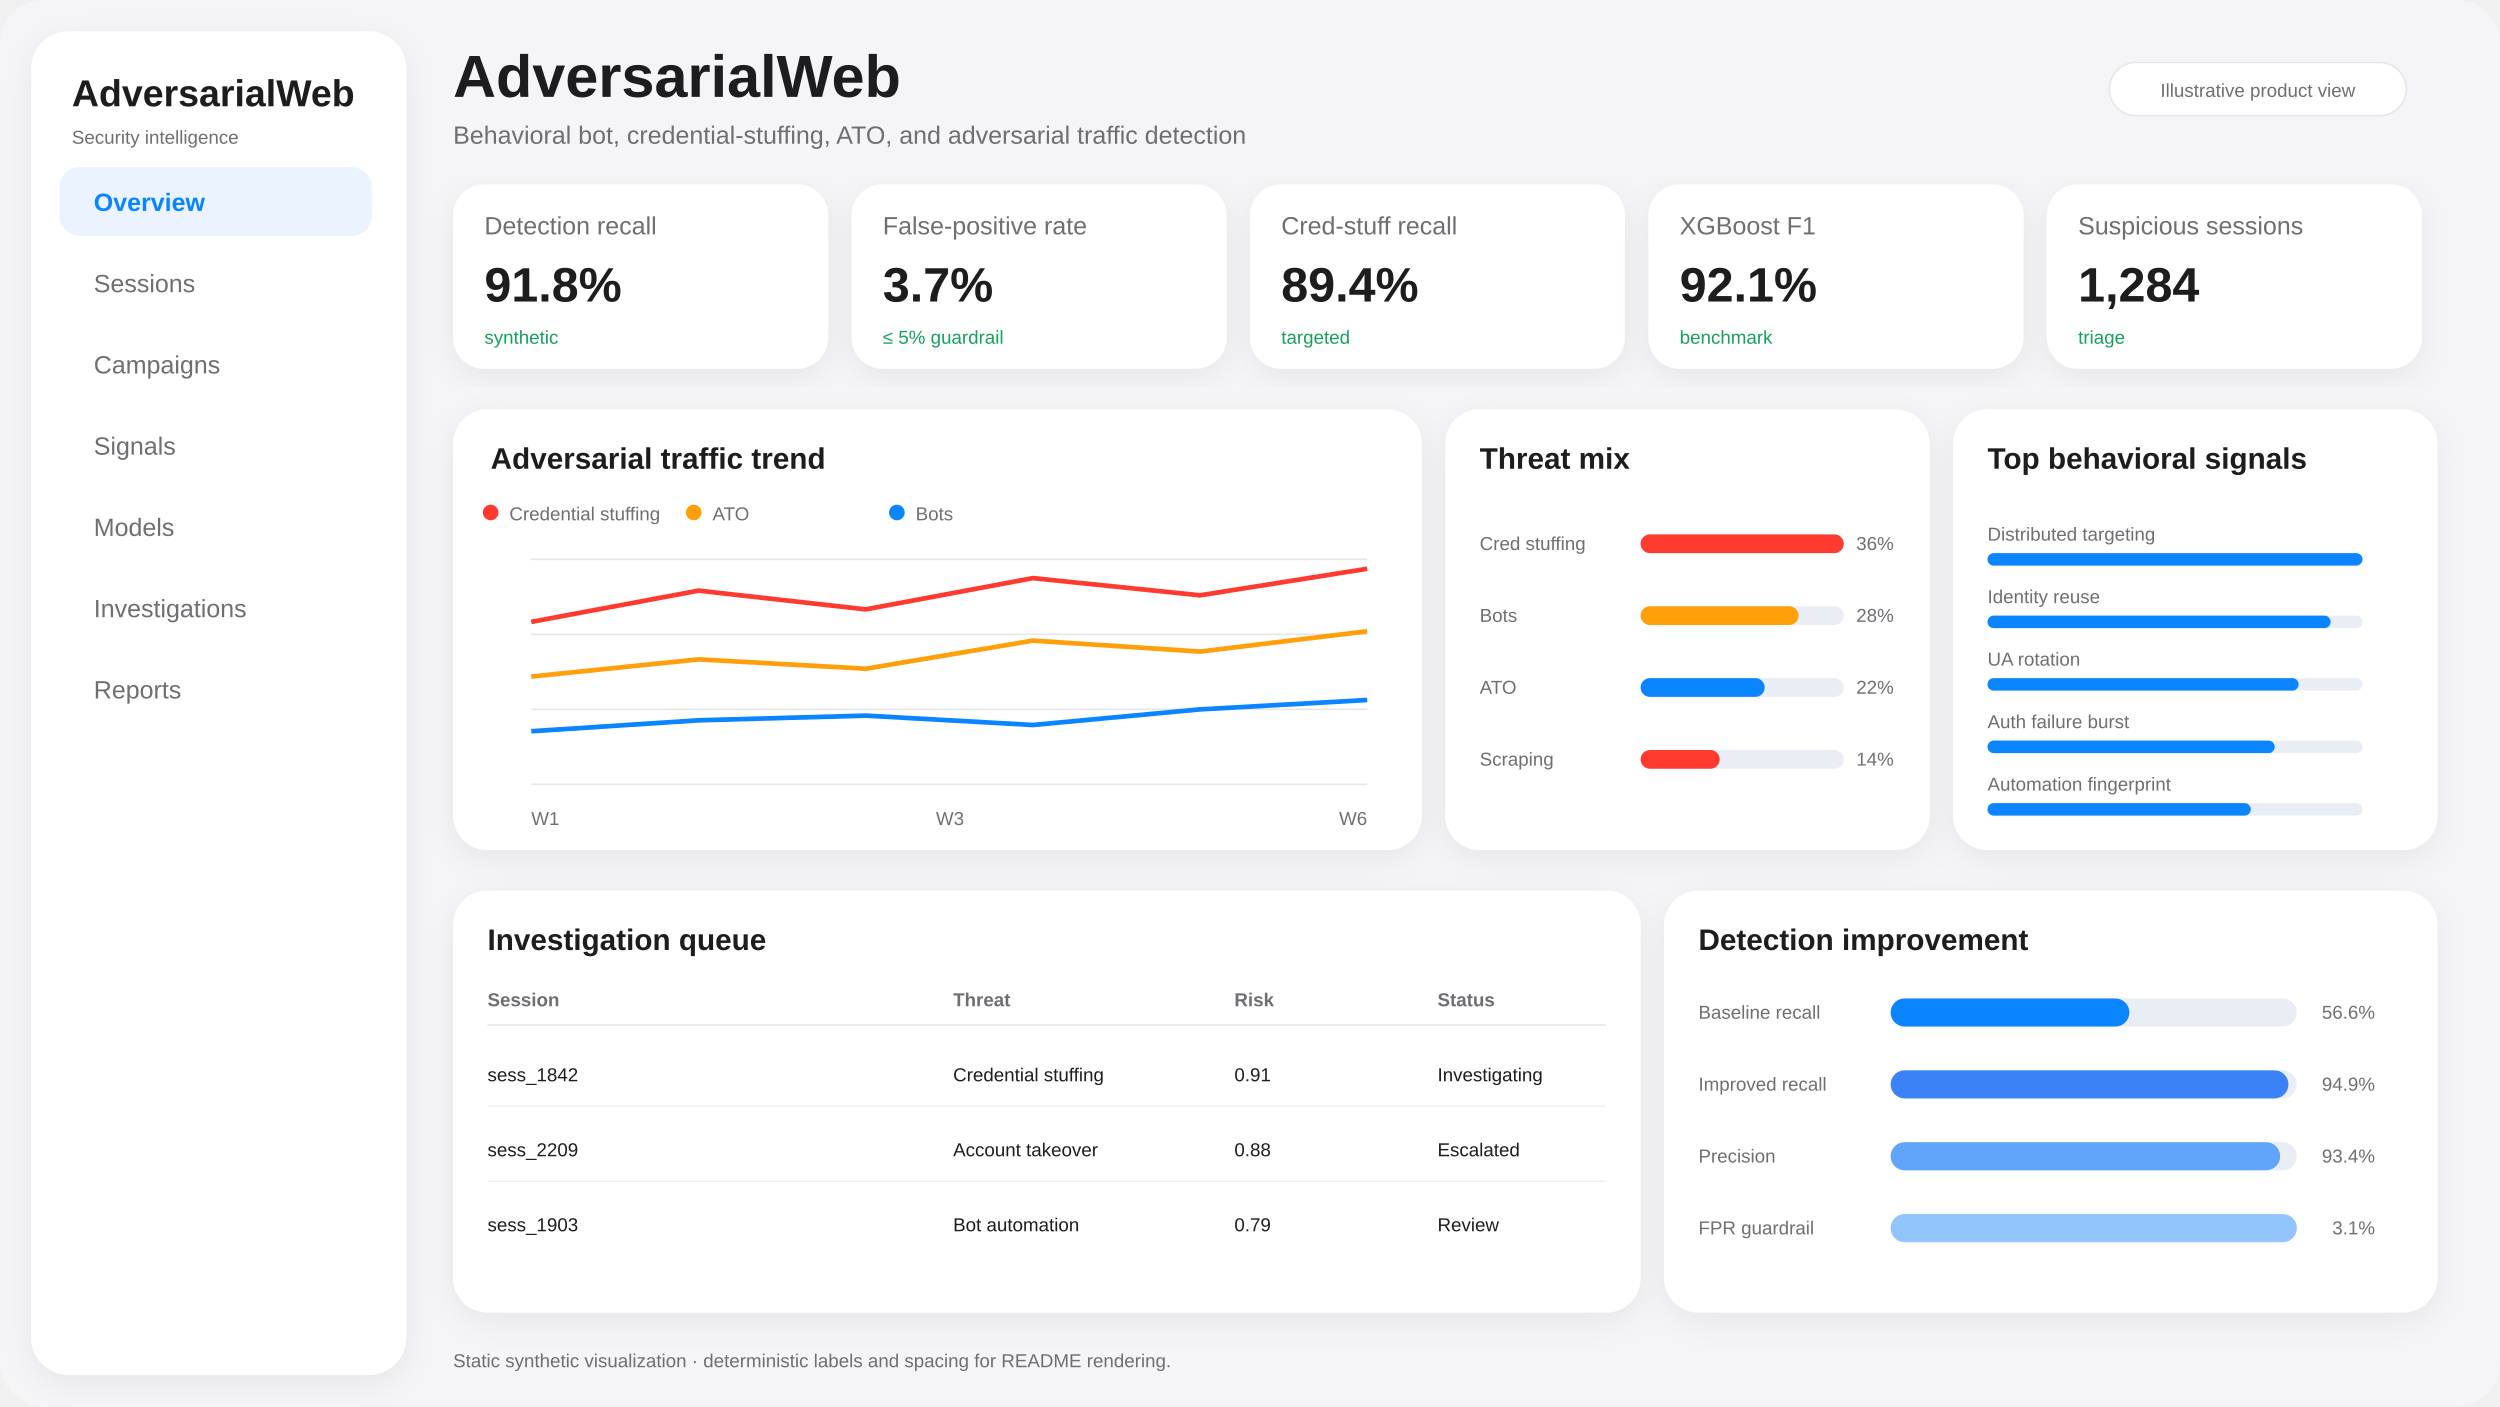
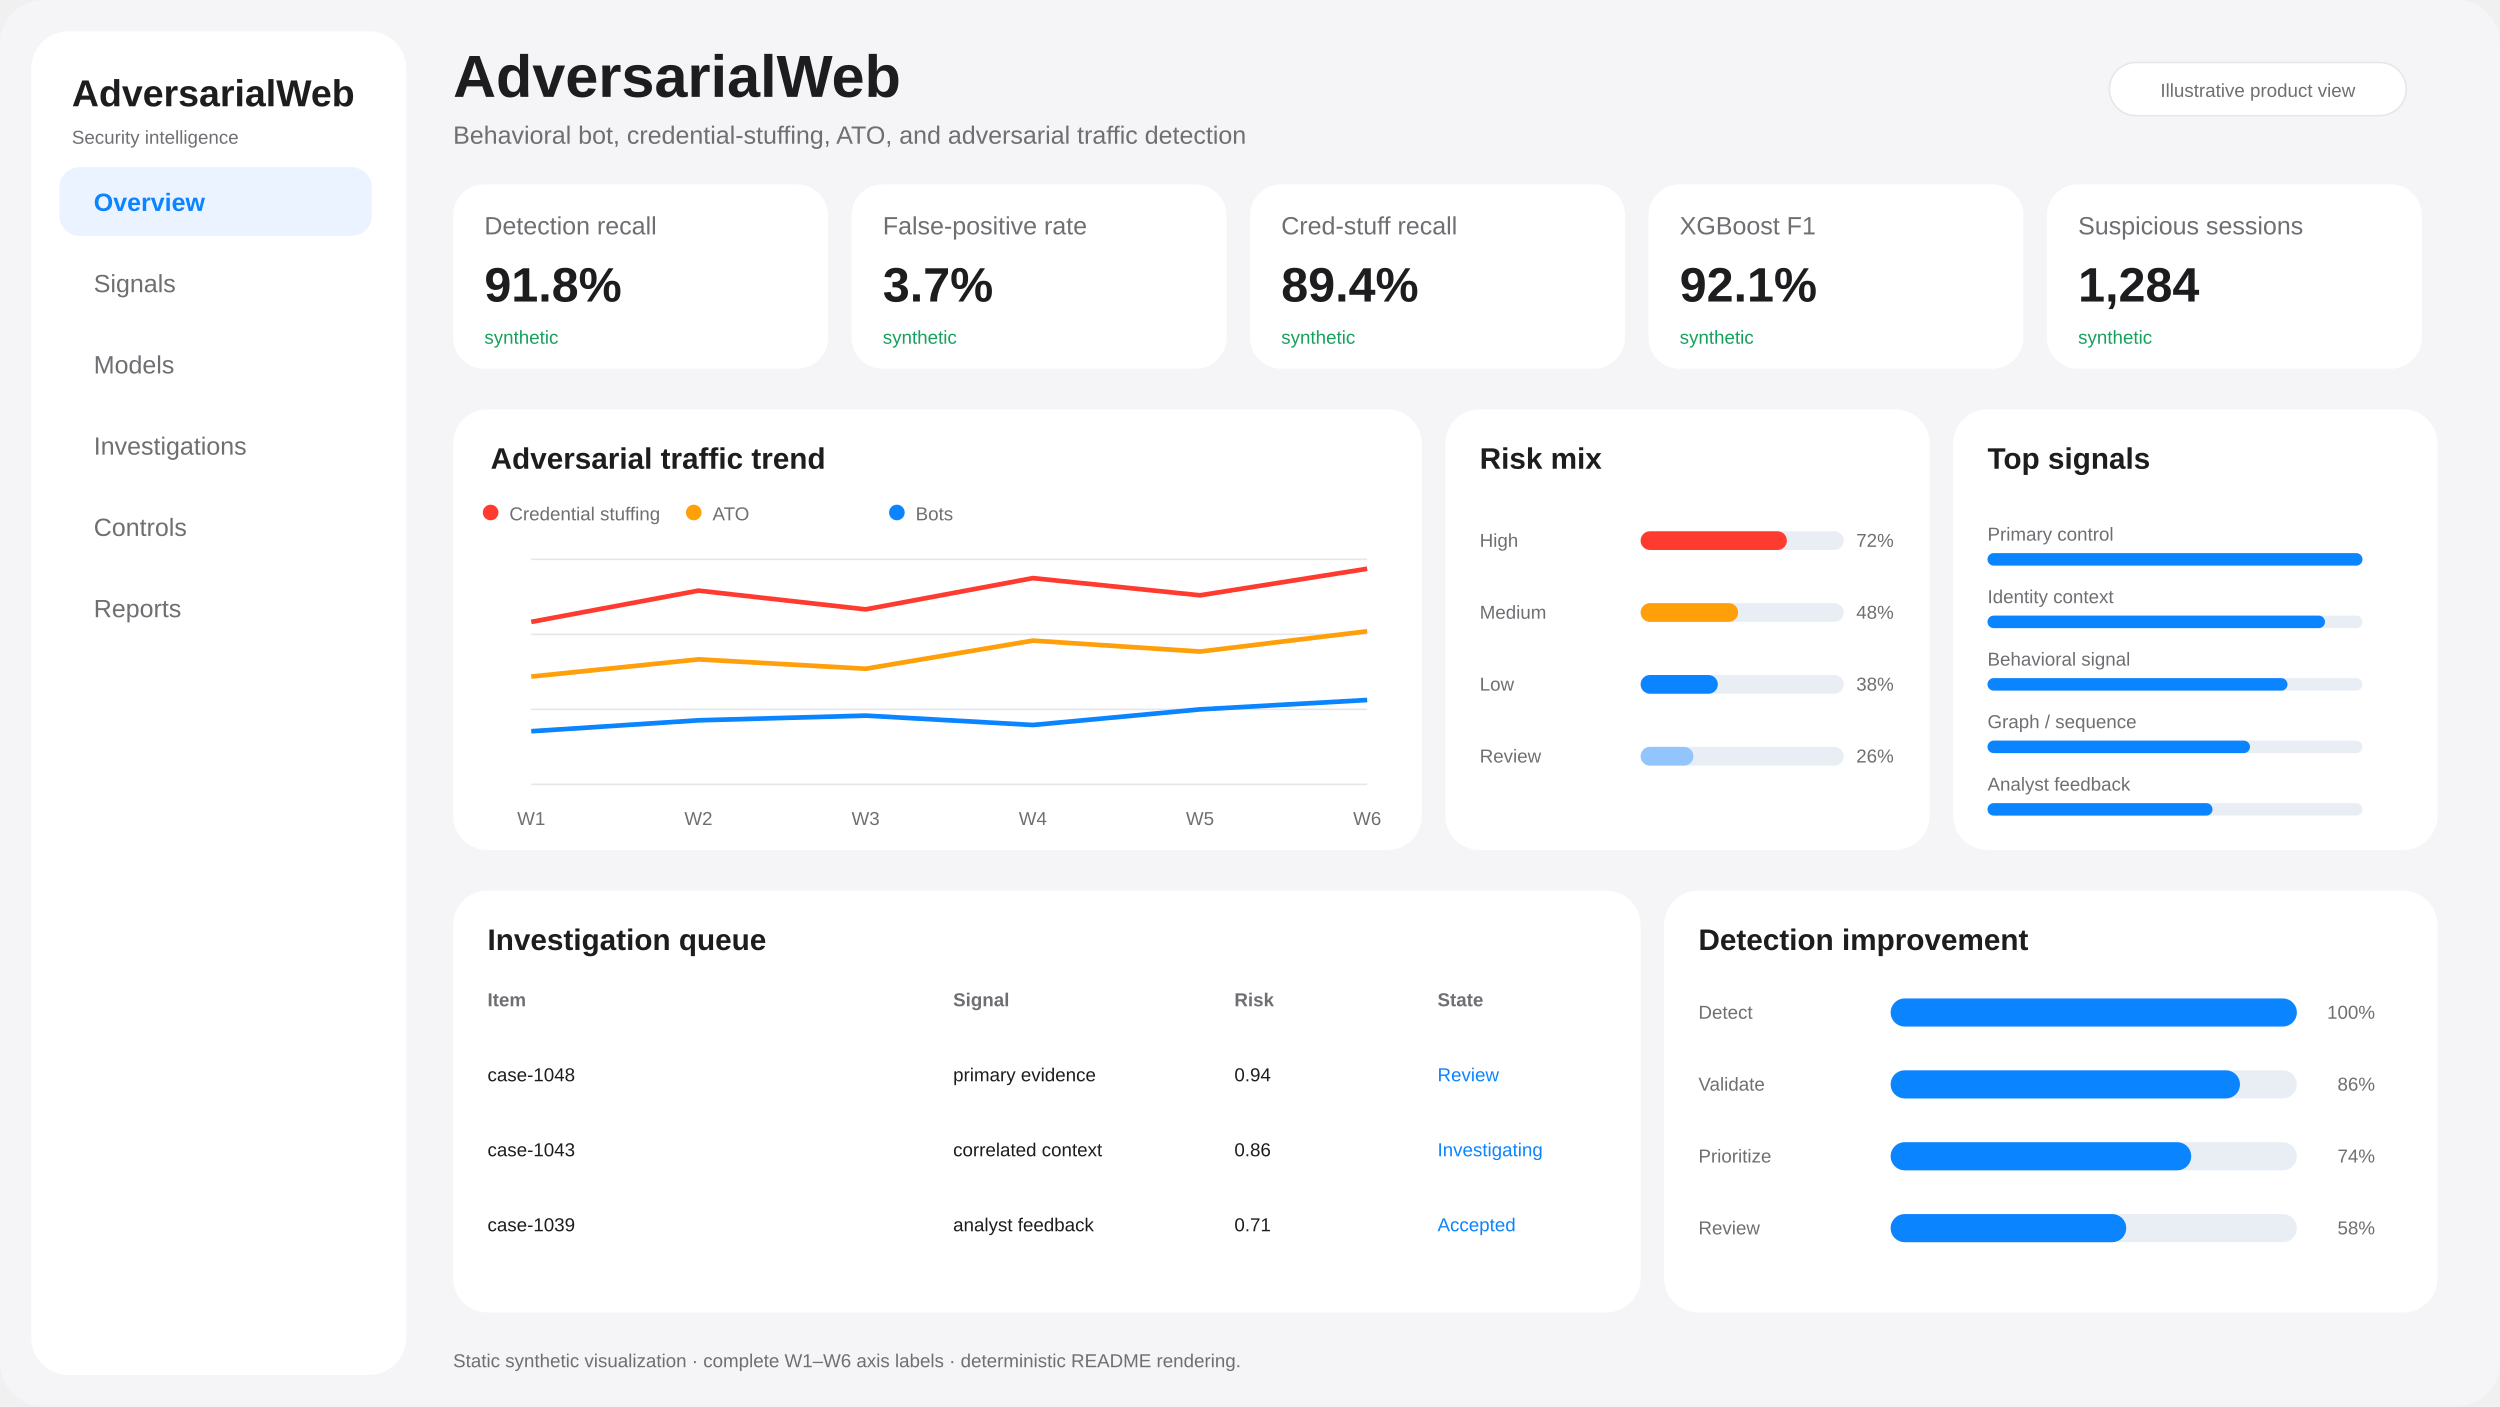
<svg xmlns="http://www.w3.org/2000/svg" width="1600" height="900" viewBox="0 0 1600 900">
-   <defs>
-     <style>text{font-family:-apple-system,BlinkMacSystemFont,"Segoe UI",Arial,sans-serif;fill:#1d1d1f}.m{fill:#6e6e73}.b{fill:#0a84ff}.g{fill:#15a05c}.r{fill:#ff3b30}.o{fill:#ff9f0a}.card{fill:#fff}.grid{stroke:#e5e5ea}.sm{font-size:12px}.md{font-size:16px}.h{font-weight:700}</style>
-     <filter id="s">
-       <feDropShadow dx="0" dy="6" stdDeviation="10" flood-opacity=".06" />
-     </filter>
-   </defs>
+   <style>text{font-family:-apple-system,BlinkMacSystemFont,"Segoe UI",Arial,sans-serif;fill:#1d1d1f}.m{fill:#6e6e73}.b{fill:#0a84ff}.g{fill:#15a05c}.r{fill:#ff3b30}.o{fill:#ff9f0a}.sm{font-size:12px}.md{font-size:16px}.h{font-weight:700}.card{fill:#fff}.grid{stroke:#e5e5ea}</style>
  <rect width="1600" height="900" rx="28" fill="#f5f5f7" />
-   <rect x="20" y="20" width="240" height="860" rx="24" class="card" filter="url(#s)" />
+   <rect x="20" y="20" width="240" height="860" rx="24" class="card" />
  <text x="46" y="68" font-size="24" class="h">AdversarialWeb</text>
  <text x="46" y="92" class="m sm">Security intelligence</text>
  <rect x="38" y="107" width="200" height="44" rx="13" fill="#eaf3ff" />
-   <text x="60" y="135" class="b md h">Overview</text>
-   <text x="60" y="187" class="m md">Sessions</text>
-   <text x="60" y="239" class="m md">Campaigns</text>
-   <text x="60" y="291" class="m md">Signals</text>
-   <text x="60" y="343" class="m md">Models</text>
-   <text x="60" y="395" class="m md">Investigations</text>
-   <text x="60" y="447" class="m md">Reports</text>
+   <text x="60" y="135" class="b h md">Overview</text>
+   <text x="60" y="187" class="m md">Signals</text>
+   <text x="60" y="239" class="m md">Models</text>
+   <text x="60" y="291" class="m md">Investigations</text>
+   <text x="60" y="343" class="m md">Controls</text>
+   <text x="60" y="395" class="m md">Reports</text>
  <text x="290" y="62" font-size="38" class="h">AdversarialWeb</text>
  <text x="290" y="92" class="m md">Behavioral bot, credential-stuffing, ATO, and adversarial traffic detection</text>
-   <rect x="1350" y="40" width="190" height="34" rx="17" fill="#fff" stroke="#e5e5ea" />
+   <rect x="1350" y="40" width="190" height="34" rx="17" class="card" stroke="#e5e5ea" />
  <text x="1445" y="62" text-anchor="middle" class="m sm">Illustrative product view</text>
-   <g filter="url(#s)">
-     <rect x="290" y="118" width="240" height="118" rx="20" class="card" />
-   </g>
+   <rect x="290" y="118" width="240" height="118" rx="20" class="card" />
  <text x="310" y="150" class="m md">Detection recall</text>
  <text x="310" y="193" font-size="31" class="h">91.8%</text>
  <text x="310" y="220" class="g sm">synthetic</text>
-   <g filter="url(#s)">
-     <rect x="545" y="118" width="240" height="118" rx="20" class="card" />
-   </g>
+   <rect x="545" y="118" width="240" height="118" rx="20" class="card" />
  <text x="565" y="150" class="m md">False-positive rate</text>
  <text x="565" y="193" font-size="31" class="h">3.7%</text>
-   <text x="565" y="220" class="g sm">≤ 5% guardrail</text>
-   <g filter="url(#s)">
-     <rect x="800" y="118" width="240" height="118" rx="20" class="card" />
-   </g>
+   <text x="565" y="220" class="g sm">synthetic</text>
+   <rect x="800" y="118" width="240" height="118" rx="20" class="card" />
  <text x="820" y="150" class="m md">Cred-stuff recall</text>
  <text x="820" y="193" font-size="31" class="h">89.4%</text>
-   <text x="820" y="220" class="g sm">targeted</text>
-   <g filter="url(#s)">
-     <rect x="1055" y="118" width="240" height="118" rx="20" class="card" />
-   </g>
+   <text x="820" y="220" class="g sm">synthetic</text>
+   <rect x="1055" y="118" width="240" height="118" rx="20" class="card" />
  <text x="1075" y="150" class="m md">XGBoost F1</text>
  <text x="1075" y="193" font-size="31" class="h">92.1%</text>
-   <text x="1075" y="220" class="g sm">benchmark</text>
-   <g filter="url(#s)">
-     <rect x="1310" y="118" width="240" height="118" rx="20" class="card" />
-   </g>
+   <text x="1075" y="220" class="g sm">synthetic</text>
+   <rect x="1310" y="118" width="240" height="118" rx="20" class="card" />
  <text x="1330" y="150" class="m md">Suspicious sessions</text>
  <text x="1330" y="193" font-size="31" class="h">1,284</text>
-   <text x="1330" y="220" class="g sm">triage</text>
-   <g filter="url(#s)">
-     <rect x="290" y="262" width="620" height="282" rx="22" class="card" />
-     <rect x="925" y="262" width="310" height="282" rx="22" class="card" />
-     <rect x="1250" y="262" width="310" height="282" rx="22" class="card" />
-   </g>
+   <text x="1330" y="220" class="g sm">synthetic</text>
+   <rect x="290" y="262" width="620" height="282" rx="22" class="card" />
+   <rect x="925" y="262" width="310" height="282" rx="22" class="card" />
+   <rect x="1250" y="262" width="310" height="282" rx="22" class="card" />
  <text x="314" y="300" font-size="19" class="h">Adversarial traffic trend</text>
  <circle cx="314" cy="328" r="5" fill="#ff3b30" />
  <text x="326" y="333" class="m sm">Credential stuffing</text>
  <circle cx="444" cy="328" r="5" fill="#ff9f0a" />
  <text x="456" y="333" class="m sm">ATO</text>
  <circle cx="574" cy="328" r="5" fill="#0a84ff" />
  <text x="586" y="333" class="m sm">Bots</text>
  <line x1="340" y1="358" x2="875" y2="358" class="grid" />
  <line x1="340" y1="406" x2="875" y2="406" class="grid" />
  <line x1="340" y1="454" x2="875" y2="454" class="grid" />
  <line x1="340" y1="502" x2="875" y2="502" class="grid" />
  <polyline points="340,398 447,378 554,390 661,370 768,381 875,364" fill="none" stroke="#ff3b30" stroke-width="3" />
  <polyline points="340,433 447,422 554,428 661,410 768,417 875,404" fill="none" stroke="#ff9f0a" stroke-width="3" />
  <polyline points="340,468 447,461 554,458 661,464 768,454 875,448" fill="none" stroke="#0a84ff" stroke-width="3" />
-   <text x="340" y="528" class="m sm">W1</text>
-   <text x="608" y="528" text-anchor="middle" class="m sm">W3</text>
-   <text x="875" y="528" text-anchor="end" class="m sm">W6</text>
-   <text x="947" y="300" font-size="19" class="h">Threat mix</text>
-   <text x="947" y="352" class="m sm">Cred stuffing</text>
-   <rect x="1050" y="342" width="130" height="12" rx="6" fill="#e9eef5" />
-   <rect x="1050" y="342" width="130" height="12" rx="6" fill="#ff3b30" />
-   <text x="1212" y="352" text-anchor="end" class="m sm">36%</text>
-   <text x="947" y="398" class="m sm">Bots</text>
-   <rect x="1050" y="388" width="130" height="12" rx="6" fill="#e9eef5" />
-   <rect x="1050" y="388" width="101.1" height="12" rx="6" fill="#ff9f0a" />
-   <text x="1212" y="398" text-anchor="end" class="m sm">28%</text>
-   <text x="947" y="444" class="m sm">ATO</text>
-   <rect x="1050" y="434" width="130" height="12" rx="6" fill="#e9eef5" />
-   <rect x="1050" y="434" width="79.4" height="12" rx="6" fill="#0a84ff" />
-   <text x="1212" y="444" text-anchor="end" class="m sm">22%</text>
-   <text x="947" y="490" class="m sm">Scraping</text>
-   <rect x="1050" y="480" width="130" height="12" rx="6" fill="#e9eef5" />
-   <rect x="1050" y="480" width="50.6" height="12" rx="6" fill="#ff3b30" />
-   <text x="1212" y="490" text-anchor="end" class="m sm">14%</text>
-   <text x="1272" y="300" font-size="19" class="h">Top behavioral signals</text>
-   <text x="1272" y="346" class="m sm">Distributed targeting</text>
+   <text x="340" y="528" text-anchor="middle" class="m sm">W1</text>
+   <text x="447" y="528" text-anchor="middle" class="m sm">W2</text>
+   <text x="554" y="528" text-anchor="middle" class="m sm">W3</text>
+   <text x="661" y="528" text-anchor="middle" class="m sm">W4</text>
+   <text x="768" y="528" text-anchor="middle" class="m sm">W5</text>
+   <text x="875" y="528" text-anchor="middle" class="m sm">W6</text>
+   <text x="947" y="300" font-size="19" class="h">Risk mix</text>
+   <text x="947" y="350" class="m sm">High</text>
+   <rect x="1050" y="340" width="130" height="12" rx="6" fill="#e9eef5" />
+   <rect x="1050" y="340" width="93.6" height="12" rx="6" fill="#ff3b30" />
+   <text x="1212" y="350" text-anchor="end" class="m sm">72%</text>
+   <text x="947" y="396" class="m sm">Medium</text>
+   <rect x="1050" y="386" width="130" height="12" rx="6" fill="#e9eef5" />
+   <rect x="1050" y="386" width="62.4" height="12" rx="6" fill="#ff9f0a" />
+   <text x="1212" y="396" text-anchor="end" class="m sm">48%</text>
+   <text x="947" y="442" class="m sm">Low</text>
+   <rect x="1050" y="432" width="130" height="12" rx="6" fill="#e9eef5" />
+   <rect x="1050" y="432" width="49.4" height="12" rx="6" fill="#0a84ff" />
+   <text x="1212" y="442" text-anchor="end" class="m sm">38%</text>
+   <text x="947" y="488" class="m sm">Review</text>
+   <rect x="1050" y="478" width="130" height="12" rx="6" fill="#e9eef5" />
+   <rect x="1050" y="478" width="33.8" height="12" rx="6" fill="#93c5fd" />
+   <text x="1212" y="488" text-anchor="end" class="m sm">26%</text>
+   <text x="1272" y="300" font-size="19" class="h">Top signals</text>
+   <text x="1272" y="346" class="m sm">Primary control</text>
  <rect x="1272" y="354" width="240" height="8" rx="4" fill="#e9eef5" />
  <rect x="1272" y="354" width="240" height="8" rx="4" fill="#0a84ff" />
-   <text x="1272" y="386" class="m sm">Identity reuse</text>
+   <text x="1272" y="386" class="m sm">Identity context</text>
  <rect x="1272" y="394" width="240" height="8" rx="4" fill="#e9eef5" />
-   <rect x="1272" y="394" width="219.6" height="8" rx="4" fill="#0a84ff" />
-   <text x="1272" y="426" class="m sm">UA rotation</text>
+   <rect x="1272" y="394" width="216" height="8" rx="4" fill="#0a84ff" />
+   <text x="1272" y="426" class="m sm">Behavioral signal</text>
  <rect x="1272" y="434" width="240" height="8" rx="4" fill="#e9eef5" />
-   <rect x="1272" y="434" width="199.1" height="8" rx="4" fill="#0a84ff" />
-   <text x="1272" y="466" class="m sm">Auth failure burst</text>
+   <rect x="1272" y="434" width="192" height="8" rx="4" fill="#0a84ff" />
+   <text x="1272" y="466" class="m sm">Graph / sequence</text>
  <rect x="1272" y="474" width="240" height="8" rx="4" fill="#e9eef5" />
-   <rect x="1272" y="474" width="183.8" height="8" rx="4" fill="#0a84ff" />
-   <text x="1272" y="506" class="m sm">Automation fingerprint</text>
+   <rect x="1272" y="474" width="168" height="8" rx="4" fill="#0a84ff" />
+   <text x="1272" y="506" class="m sm">Analyst feedback</text>
  <rect x="1272" y="514" width="240" height="8" rx="4" fill="#e9eef5" />
-   <rect x="1272" y="514" width="168.5" height="8" rx="4" fill="#0a84ff" />
-   <g filter="url(#s)">
-     <rect x="290" y="570" width="760" height="270" rx="22" class="card" />
-     <rect x="1065" y="570" width="495" height="270" rx="22" class="card" />
-   </g>
+   <rect x="1272" y="514" width="144" height="8" rx="4" fill="#0a84ff" />
+   <rect x="290" y="570" width="760" height="270" rx="22" class="card" />
+   <rect x="1065" y="570" width="495" height="270" rx="22" class="card" />
  <text x="312" y="608" font-size="19" class="h">Investigation queue</text>
-   <text x="312" y="644" class="m sm h">Session</text>
-   <text x="610" y="644" class="m sm h">Threat</text>
+   <text x="312" y="644" class="m sm h">Item</text>
+   <text x="610" y="644" class="m sm h">Signal</text>
  <text x="790" y="644" class="m sm h">Risk</text>
-   <text x="920" y="644" class="m sm h">Status</text>
-   <line x1="312" y1="656" x2="1028" y2="656" class="grid" />
-   <text x="312" y="692" class="sm">sess_1842</text>
-   <text x="610" y="692" class="sm">Credential stuffing</text>
-   <text x="790" y="692" class="sm">0.91</text>
-   <text x="920" y="692" class="sm">Investigating</text>
-   <line x1="312" y1="708" x2="1028" y2="708" stroke="#f0f0f2" />
-   <text x="312" y="740" class="sm">sess_2209</text>
-   <text x="610" y="740" class="sm">Account takeover</text>
-   <text x="790" y="740" class="sm">0.88</text>
-   <text x="920" y="740" class="sm">Escalated</text>
-   <line x1="312" y1="756" x2="1028" y2="756" stroke="#f0f0f2" />
-   <text x="312" y="788" class="sm">sess_1903</text>
-   <text x="610" y="788" class="sm">Bot automation</text>
-   <text x="790" y="788" class="sm">0.79</text>
-   <text x="920" y="788" class="sm">Review</text>
+   <text x="920" y="644" class="m sm h">State</text>
+   <text x="312" y="692" class="sm">case-1048</text>
+   <text x="610" y="692" class="sm">primary evidence</text>
+   <text x="790" y="692" class="sm">0.94</text>
+   <text x="920" y="692" class="b sm">Review</text>
+   <text x="312" y="740" class="sm">case-1043</text>
+   <text x="610" y="740" class="sm">correlated context</text>
+   <text x="790" y="740" class="sm">0.86</text>
+   <text x="920" y="740" class="b sm">Investigating</text>
+   <text x="312" y="788" class="sm">case-1039</text>
+   <text x="610" y="788" class="sm">analyst feedback</text>
+   <text x="790" y="788" class="sm">0.71</text>
+   <text x="920" y="788" class="b sm">Accepted</text>
  <text x="1087" y="608" font-size="19" class="h">Detection improvement</text>
-   <text x="1087" y="652" class="m sm">Baseline recall</text>
+   <text x="1087" y="652" class="m sm">Detect</text>
  <rect x="1210" y="639" width="260" height="18" rx="9" fill="#e9eef5" />
-   <rect x="1210" y="639" width="152.8" height="18" rx="9" fill="#0a84ff" />
-   <text x="1520" y="652" text-anchor="end" class="m sm">56.6%</text>
-   <text x="1087" y="698" class="m sm">Improved recall</text>
+   <rect x="1210" y="639" width="260" height="18" rx="9" fill="#0a84ff" />
+   <text x="1520" y="652" text-anchor="end" class="m sm">100%</text>
+   <text x="1087" y="698" class="m sm">Validate</text>
  <rect x="1210" y="685" width="260" height="18" rx="9" fill="#e9eef5" />
-   <rect x="1210" y="685" width="254.6" height="18" rx="9" fill="#3b82f6" />
-   <text x="1520" y="698" text-anchor="end" class="m sm">94.9%</text>
-   <text x="1087" y="744" class="m sm">Precision</text>
+   <rect x="1210" y="685" width="223.6" height="18" rx="9" fill="#0a84ff" />
+   <text x="1520" y="698" text-anchor="end" class="m sm">86%</text>
+   <text x="1087" y="744" class="m sm">Prioritize</text>
  <rect x="1210" y="731" width="260" height="18" rx="9" fill="#e9eef5" />
-   <rect x="1210" y="731" width="249.3" height="18" rx="9" fill="#60a5fa" />
-   <text x="1520" y="744" text-anchor="end" class="m sm">93.4%</text>
-   <text x="1087" y="790" class="m sm">FPR guardrail</text>
+   <rect x="1210" y="731" width="192.4" height="18" rx="9" fill="#0a84ff" />
+   <text x="1520" y="744" text-anchor="end" class="m sm">74%</text>
+   <text x="1087" y="790" class="m sm">Review</text>
  <rect x="1210" y="777" width="260" height="18" rx="9" fill="#e9eef5" />
-   <rect x="1210" y="777" width="260" height="18" rx="9" fill="#93c5fd" />
-   <text x="1520" y="790" text-anchor="end" class="m sm">3.1%</text>
-   <text x="290" y="875" class="m sm">Static synthetic visualization · deterministic labels and spacing for README rendering.</text>
+   <rect x="1210" y="777" width="150.8" height="18" rx="9" fill="#0a84ff" />
+   <text x="1520" y="790" text-anchor="end" class="m sm">58%</text>
+   <text x="290" y="875" class="m sm">Static synthetic visualization · complete W1–W6 axis labels · deterministic README rendering.</text>
</svg>
